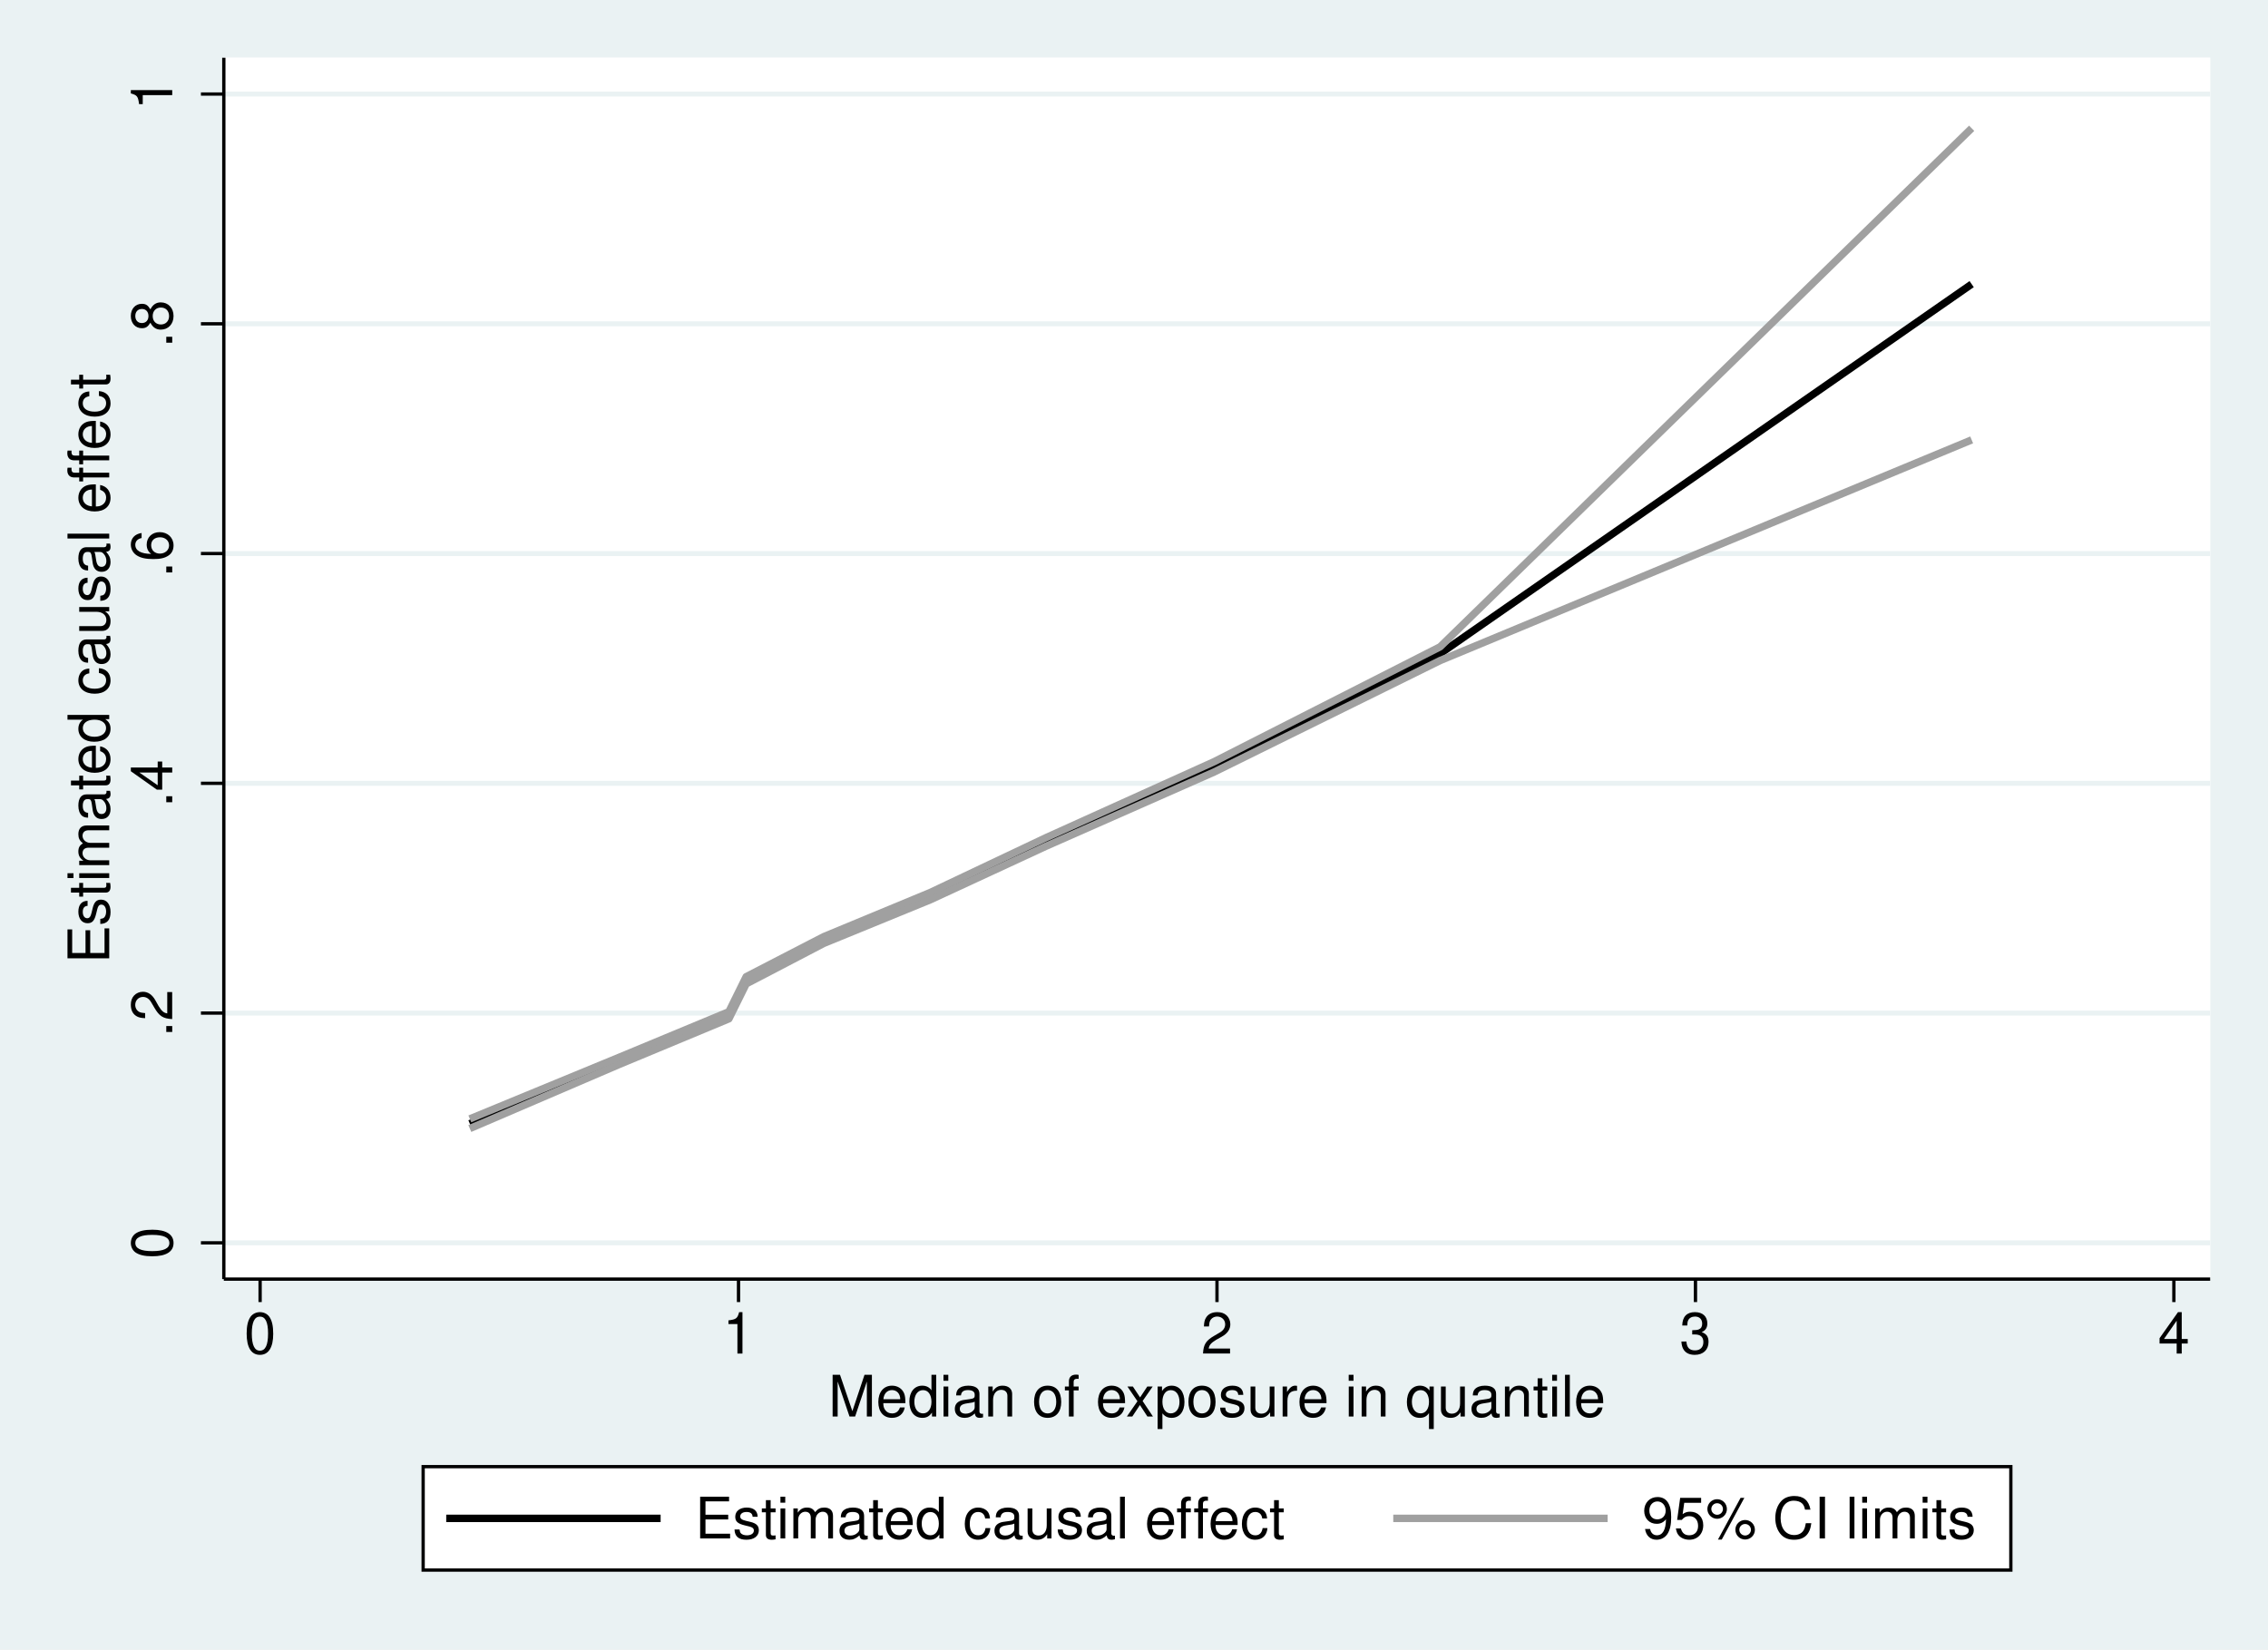
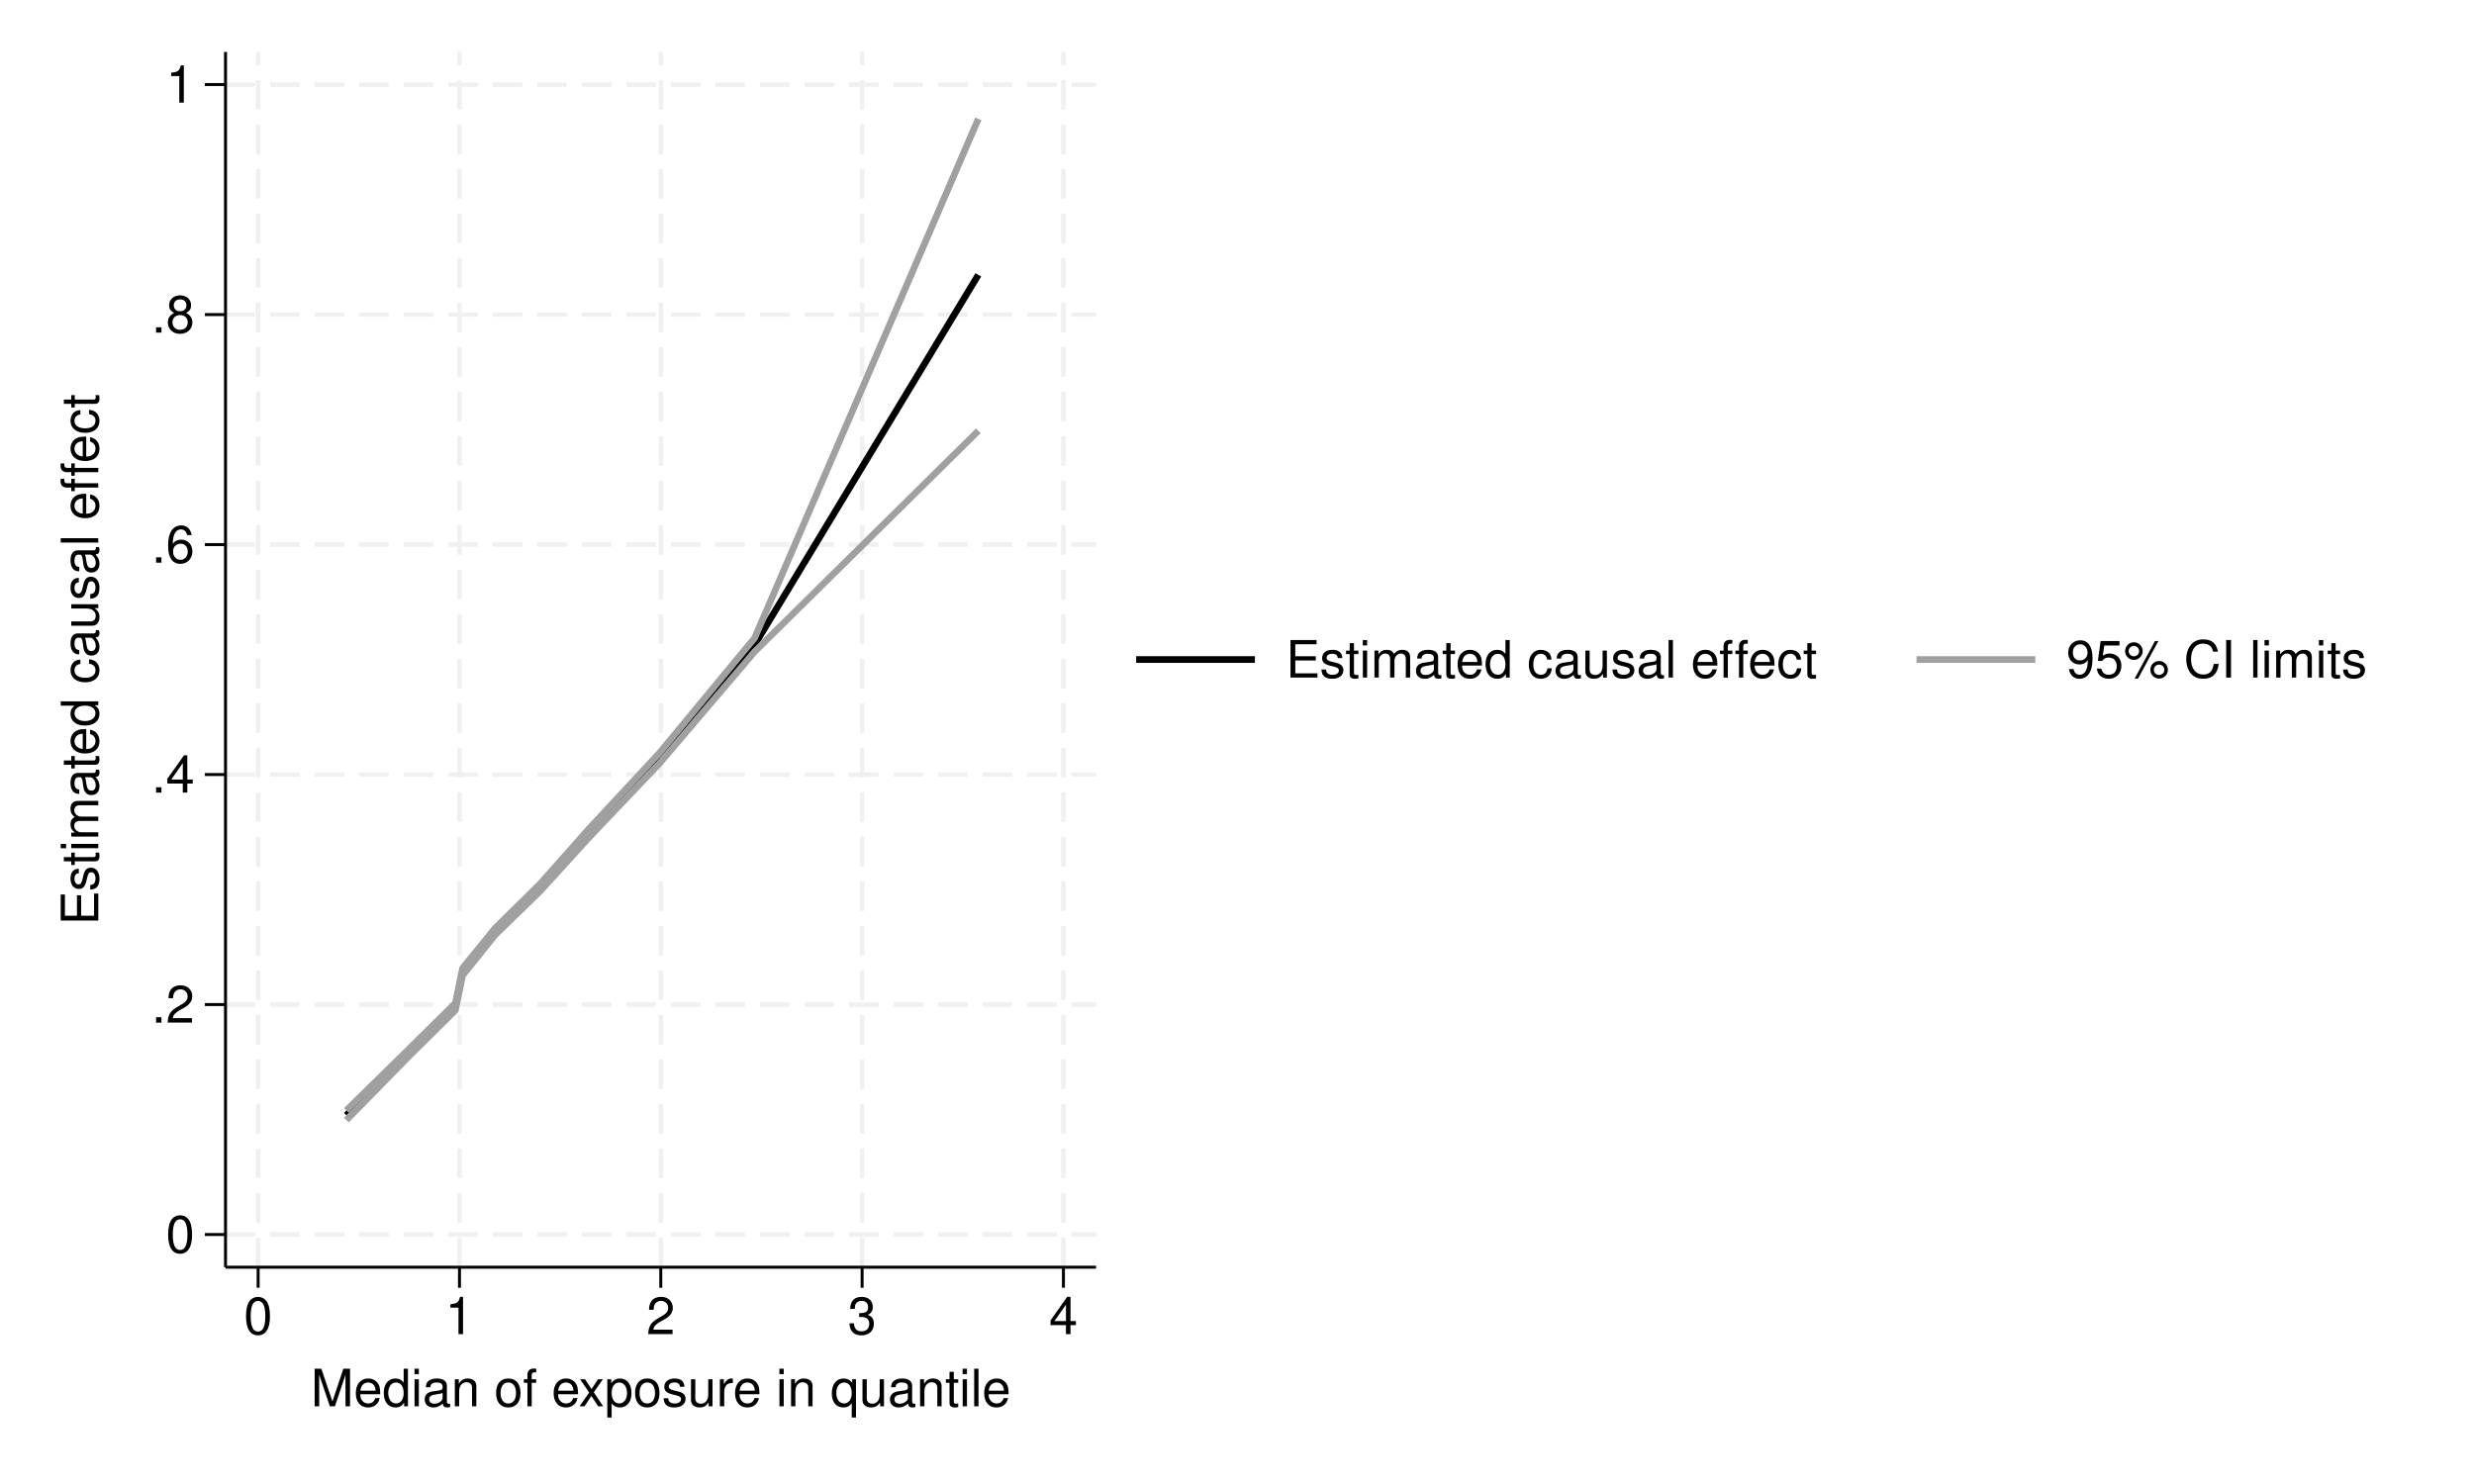
- <svg xmlns="http://www.w3.org/2000/svg" version="1.1" width="5.500in" height="4.000in" viewBox="0 0 3960 2880">
-   <rect x="0" y="0" width="3960" height="2880" style="fill:#EAF2F3;stroke:none" />
-   <rect x="0.00" y="0.00" width="3959.88" height="2880.00" style="fill:#EAF2F3" />
-   <rect x="2.88" y="2.88" width="3954.12" height="2874.24" style="fill:none;stroke:#EAF2F3;stroke-width:5.76" />
-   <rect x="390.80" y="100.86" width="3468.22" height="2132.77" style="fill:#FFFFFF" />
-   <rect x="393.68" y="103.74" width="3462.46" height="2127.01" style="fill:none;stroke:#FFFFFF;stroke-width:5.76" />
-   <line x1="390.80" y1="2170.27" x2="3859.02" y2="2170.27" style="stroke:#EAF2F3;stroke-width:8.64" />
-   <line x1="390.80" y1="1769.06" x2="3859.02" y2="1769.06" style="stroke:#EAF2F3;stroke-width:8.64" />
-   <line x1="390.80" y1="1367.85" x2="3859.02" y2="1367.85" style="stroke:#EAF2F3;stroke-width:8.64" />
-   <line x1="390.80" y1="966.64" x2="3859.02" y2="966.64" style="stroke:#EAF2F3;stroke-width:8.64" />
-   <line x1="390.80" y1="565.43" x2="3859.02" y2="565.43" style="stroke:#EAF2F3;stroke-width:8.64" />
-   <line x1="390.80" y1="164.22" x2="3859.02" y2="164.22" style="stroke:#EAF2F3;stroke-width:8.64" />
-   <path d=" M820.34 1962.24 L1081.70 1852.22 L1272.65 1772.90 L1302.84 1711.76 L1438.22 1641.47 L1624.47 1564.87 L1826.55 1470.07 L2119.84 1339.14 L2514.48 1141.51 L3442.60 496.13" stroke-linejoin="round" style="fill:none;stroke:#000000;stroke-width:12.96" />
-   <path d=" M820.34 1970.66 L1081.70 1858.54 L1272.65 1779.09 L1302.84 1718.07 L1438.22 1647.41 L1624.47 1571.18 L1826.55 1477.62 L2119.84 1348.17 L2514.48 1153.51 L3442.60 768.14" stroke-linejoin="round" style="fill:none;stroke:#A0A0A0;stroke-width:12.96" />
-   <path d=" M820.34 1953.83 L1081.70 1846.04 L1272.65 1766.71 L1302.84 1705.58 L1438.22 1635.65 L1624.47 1558.43 L1826.55 1462.65 L2119.84 1330.11 L2514.48 1129.50 L3442.60 223.99" stroke-linejoin="round" style="fill:none;stroke:#A0A0A0;stroke-width:12.96" />
-   <line x1="390.80" y1="2233.63" x2="390.80" y2="100.86" style="stroke:#000000;stroke-width:5.76" />
-   <line x1="390.80" y1="2170.27" x2="350.83" y2="2170.27" style="stroke:#000000;stroke-width:5.76" />
-   <text x="300.72" y="2170.27" style="font-family:'Helvetica';font-size:99.99px;fill:#000000" transform="rotate(-90 300.72,2170.27)" text-anchor="middle">0</text>
-   <line x1="390.80" y1="1769.06" x2="350.83" y2="1769.06" style="stroke:#000000;stroke-width:5.76" />
-   <text x="300.72" y="1769.06" style="font-family:'Helvetica';font-size:99.99px;fill:#000000" transform="rotate(-90 300.72,1769.06)" text-anchor="middle">.2</text>
-   <line x1="390.80" y1="1367.85" x2="350.83" y2="1367.85" style="stroke:#000000;stroke-width:5.76" />
-   <text x="300.72" y="1367.85" style="font-family:'Helvetica';font-size:99.99px;fill:#000000" transform="rotate(-90 300.72,1367.85)" text-anchor="middle">.4</text>
-   <line x1="390.80" y1="966.64" x2="350.83" y2="966.64" style="stroke:#000000;stroke-width:5.76" />
-   <text x="300.72" y="966.64" style="font-family:'Helvetica';font-size:99.99px;fill:#000000" transform="rotate(-90 300.72,966.64)" text-anchor="middle">.6</text>
-   <line x1="390.80" y1="565.43" x2="350.83" y2="565.43" style="stroke:#000000;stroke-width:5.76" />
-   <text x="300.72" y="565.43" style="font-family:'Helvetica';font-size:99.99px;fill:#000000" transform="rotate(-90 300.72,565.43)" text-anchor="middle">.8</text>
-   <line x1="390.80" y1="164.22" x2="350.83" y2="164.22" style="stroke:#000000;stroke-width:5.76" />
-   <text x="300.72" y="164.22" style="font-family:'Helvetica';font-size:99.99px;fill:#000000" transform="rotate(-90 300.72,164.22)" text-anchor="middle">1</text>
-   <text x="190.71" y="1167.25" style="font-family:'Helvetica';font-size:99.99px;fill:#000000" transform="rotate(-90 190.71,1167.25)" text-anchor="middle">Estimated causal effect</text>
-   <line x1="390.80" y1="2233.63" x2="3859.02" y2="2233.63" style="stroke:#000000;stroke-width:5.76" />
-   <line x1="454.16" y1="2233.63" x2="454.16" y2="2273.73" style="stroke:#000000;stroke-width:5.76" />
-   <text x="454.16" y="2363.59" style="font-family:'Helvetica';font-size:99.99px;fill:#000000" text-anchor="middle">0</text>
-   <line x1="1289.47" y1="2233.63" x2="1289.47" y2="2273.73" style="stroke:#000000;stroke-width:5.76" />
-   <text x="1289.47" y="2363.59" style="font-family:'Helvetica';font-size:99.99px;fill:#000000" text-anchor="middle">1</text>
-   <line x1="2124.91" y1="2233.63" x2="2124.91" y2="2273.73" style="stroke:#000000;stroke-width:5.76" />
-   <text x="2124.91" y="2363.59" style="font-family:'Helvetica';font-size:99.99px;fill:#000000" text-anchor="middle">2</text>
-   <line x1="2960.35" y1="2233.63" x2="2960.35" y2="2273.73" style="stroke:#000000;stroke-width:5.76" />
-   <text x="2960.35" y="2363.59" style="font-family:'Helvetica';font-size:99.99px;fill:#000000" text-anchor="middle">3</text>
-   <line x1="3795.66" y1="2233.63" x2="3795.66" y2="2273.73" style="stroke:#000000;stroke-width:5.76" />
-   <text x="3795.66" y="2363.59" style="font-family:'Helvetica';font-size:99.99px;fill:#000000" text-anchor="middle">4</text>
-   <text x="2124.91" y="2473.60" style="font-family:'Helvetica';font-size:99.99px;fill:#000000" text-anchor="middle">Median of exposure in quantile</text>
-   <rect x="735.94" y="2558.24" width="2777.94" height="186.37" style="fill:#FFFFFF" />
-   <rect x="738.82" y="2561.12" width="2772.18" height="180.61" style="fill:none;stroke:#000000;stroke-width:5.76" />
-   <line x1="779.13" y1="2651.43" x2="1153.47" y2="2651.43" style="stroke:#000000;stroke-width:12.96" />
-   <line x1="2432.68" y1="2651.43" x2="2807.02" y2="2651.43" style="stroke:#A0A0A0;stroke-width:12.96" />
-   <text x="1213.49" y="2686.46" style="font-family:'Helvetica';font-size:99.99px;fill:#000000">Estimated causal effect</text>
-   <text x="2867.04" y="2686.46" style="font-family:'Helvetica';font-size:99.99px;fill:#000000">95% CI limits</text>
+ <svg xmlns="http://www.w3.org/2000/svg" version="1.1" width="7.500in" height="4.500in" viewBox="0 0 5400 3240">
+   <rect x="0" y="0" width="5400" height="3240" style="fill:#FFFFFF;stroke:none" />
+   <rect x="0.00" y="0.00" width="5400.00" height="3240.00" style="fill:#FFFFFF" />
+   <rect x="3.24" y="3.24" width="5393.52" height="3233.52" style="fill:none;stroke:#FFFFFF;stroke-width:6.48" />
+   <rect x="492.24" y="113.40" width="1900.13" height="2653.26" style="fill:#FFFFFF" />
+   <rect x="495.48" y="116.64" width="1893.65" height="2646.78" style="fill:none;stroke:#FFFFFF;stroke-width:6.48" />
+   <line x1="492.24" y1="2695.28" x2="557.04" y2="2695.28" style="stroke:#F0F0F0;stroke-width:9.72" />
+   <line x1="589.44" y1="2695.28" x2="654.24" y2="2695.28" style="stroke:#F0F0F0;stroke-width:9.72" />
+   <line x1="686.64" y1="2695.28" x2="751.44" y2="2695.28" style="stroke:#F0F0F0;stroke-width:9.72" />
+   <line x1="783.84" y1="2695.28" x2="848.64" y2="2695.28" style="stroke:#F0F0F0;stroke-width:9.72" />
+   <line x1="881.04" y1="2695.28" x2="945.84" y2="2695.28" style="stroke:#F0F0F0;stroke-width:9.72" />
+   <line x1="978.24" y1="2695.28" x2="1043.04" y2="2695.28" style="stroke:#F0F0F0;stroke-width:9.72" />
+   <line x1="1075.44" y1="2695.28" x2="1140.24" y2="2695.28" style="stroke:#F0F0F0;stroke-width:9.72" />
+   <line x1="1172.64" y1="2695.28" x2="1237.44" y2="2695.28" style="stroke:#F0F0F0;stroke-width:9.72" />
+   <line x1="1269.84" y1="2695.28" x2="1334.64" y2="2695.28" style="stroke:#F0F0F0;stroke-width:9.72" />
+   <line x1="1367.04" y1="2695.28" x2="1431.84" y2="2695.28" style="stroke:#F0F0F0;stroke-width:9.72" />
+   <line x1="1464.24" y1="2695.28" x2="1529.04" y2="2695.28" style="stroke:#F0F0F0;stroke-width:9.72" />
+   <line x1="1561.44" y1="2695.28" x2="1626.24" y2="2695.28" style="stroke:#F0F0F0;stroke-width:9.72" />
+   <line x1="1658.64" y1="2695.28" x2="1723.44" y2="2695.28" style="stroke:#F0F0F0;stroke-width:9.72" />
+   <line x1="1755.84" y1="2695.28" x2="1820.64" y2="2695.28" style="stroke:#F0F0F0;stroke-width:9.72" />
+   <line x1="1853.04" y1="2695.28" x2="1917.84" y2="2695.28" style="stroke:#F0F0F0;stroke-width:9.72" />
+   <line x1="1950.24" y1="2695.28" x2="2015.04" y2="2695.28" style="stroke:#F0F0F0;stroke-width:9.72" />
+   <line x1="2047.44" y1="2695.28" x2="2112.24" y2="2695.28" style="stroke:#F0F0F0;stroke-width:9.72" />
+   <line x1="2144.64" y1="2695.28" x2="2209.44" y2="2695.28" style="stroke:#F0F0F0;stroke-width:9.72" />
+   <line x1="2241.84" y1="2695.28" x2="2306.64" y2="2695.28" style="stroke:#F0F0F0;stroke-width:9.72" />
+   <line x1="2339.04" y1="2695.28" x2="2392.37" y2="2695.28" style="stroke:#F0F0F0;stroke-width:9.72" />
+   <line x1="492.24" y1="2193.24" x2="557.04" y2="2193.24" style="stroke:#F0F0F0;stroke-width:9.72" />
+   <line x1="589.44" y1="2193.24" x2="654.24" y2="2193.24" style="stroke:#F0F0F0;stroke-width:9.72" />
+   <line x1="686.64" y1="2193.24" x2="751.44" y2="2193.24" style="stroke:#F0F0F0;stroke-width:9.72" />
+   <line x1="783.84" y1="2193.24" x2="848.64" y2="2193.24" style="stroke:#F0F0F0;stroke-width:9.72" />
+   <line x1="881.04" y1="2193.24" x2="945.84" y2="2193.24" style="stroke:#F0F0F0;stroke-width:9.72" />
+   <line x1="978.24" y1="2193.24" x2="1043.04" y2="2193.24" style="stroke:#F0F0F0;stroke-width:9.72" />
+   <line x1="1075.44" y1="2193.24" x2="1140.24" y2="2193.24" style="stroke:#F0F0F0;stroke-width:9.72" />
+   <line x1="1172.64" y1="2193.24" x2="1237.44" y2="2193.24" style="stroke:#F0F0F0;stroke-width:9.72" />
+   <line x1="1269.84" y1="2193.24" x2="1334.64" y2="2193.24" style="stroke:#F0F0F0;stroke-width:9.72" />
+   <line x1="1367.04" y1="2193.24" x2="1431.84" y2="2193.24" style="stroke:#F0F0F0;stroke-width:9.72" />
+   <line x1="1464.24" y1="2193.24" x2="1529.04" y2="2193.24" style="stroke:#F0F0F0;stroke-width:9.72" />
+   <line x1="1561.44" y1="2193.24" x2="1626.24" y2="2193.24" style="stroke:#F0F0F0;stroke-width:9.72" />
+   <line x1="1658.64" y1="2193.24" x2="1723.44" y2="2193.24" style="stroke:#F0F0F0;stroke-width:9.72" />
+   <line x1="1755.84" y1="2193.24" x2="1820.64" y2="2193.24" style="stroke:#F0F0F0;stroke-width:9.72" />
+   <line x1="1853.04" y1="2193.24" x2="1917.84" y2="2193.24" style="stroke:#F0F0F0;stroke-width:9.72" />
+   <line x1="1950.24" y1="2193.24" x2="2015.04" y2="2193.24" style="stroke:#F0F0F0;stroke-width:9.72" />
+   <line x1="2047.44" y1="2193.24" x2="2112.24" y2="2193.24" style="stroke:#F0F0F0;stroke-width:9.72" />
+   <line x1="2144.64" y1="2193.24" x2="2209.44" y2="2193.24" style="stroke:#F0F0F0;stroke-width:9.72" />
+   <line x1="2241.84" y1="2193.24" x2="2306.64" y2="2193.24" style="stroke:#F0F0F0;stroke-width:9.72" />
+   <line x1="2339.04" y1="2193.24" x2="2392.37" y2="2193.24" style="stroke:#F0F0F0;stroke-width:9.72" />
+   <line x1="492.24" y1="1691.04" x2="557.04" y2="1691.04" style="stroke:#F0F0F0;stroke-width:9.72" />
+   <line x1="589.44" y1="1691.04" x2="654.24" y2="1691.04" style="stroke:#F0F0F0;stroke-width:9.72" />
+   <line x1="686.64" y1="1691.04" x2="751.44" y2="1691.04" style="stroke:#F0F0F0;stroke-width:9.72" />
+   <line x1="783.84" y1="1691.04" x2="848.64" y2="1691.04" style="stroke:#F0F0F0;stroke-width:9.72" />
+   <line x1="881.04" y1="1691.04" x2="945.84" y2="1691.04" style="stroke:#F0F0F0;stroke-width:9.72" />
+   <line x1="978.24" y1="1691.04" x2="1043.04" y2="1691.04" style="stroke:#F0F0F0;stroke-width:9.72" />
+   <line x1="1075.44" y1="1691.04" x2="1140.24" y2="1691.04" style="stroke:#F0F0F0;stroke-width:9.72" />
+   <line x1="1172.64" y1="1691.04" x2="1237.44" y2="1691.04" style="stroke:#F0F0F0;stroke-width:9.72" />
+   <line x1="1269.84" y1="1691.04" x2="1334.64" y2="1691.04" style="stroke:#F0F0F0;stroke-width:9.72" />
+   <line x1="1367.04" y1="1691.04" x2="1431.84" y2="1691.04" style="stroke:#F0F0F0;stroke-width:9.72" />
+   <line x1="1464.24" y1="1691.04" x2="1529.04" y2="1691.04" style="stroke:#F0F0F0;stroke-width:9.72" />
+   <line x1="1561.44" y1="1691.04" x2="1626.24" y2="1691.04" style="stroke:#F0F0F0;stroke-width:9.72" />
+   <line x1="1658.64" y1="1691.04" x2="1723.44" y2="1691.04" style="stroke:#F0F0F0;stroke-width:9.72" />
+   <line x1="1755.84" y1="1691.04" x2="1820.64" y2="1691.04" style="stroke:#F0F0F0;stroke-width:9.72" />
+   <line x1="1853.04" y1="1691.04" x2="1917.84" y2="1691.04" style="stroke:#F0F0F0;stroke-width:9.72" />
+   <line x1="1950.24" y1="1691.04" x2="2015.04" y2="1691.04" style="stroke:#F0F0F0;stroke-width:9.72" />
+   <line x1="2047.44" y1="1691.04" x2="2112.24" y2="1691.04" style="stroke:#F0F0F0;stroke-width:9.72" />
+   <line x1="2144.64" y1="1691.04" x2="2209.44" y2="1691.04" style="stroke:#F0F0F0;stroke-width:9.72" />
+   <line x1="2241.84" y1="1691.04" x2="2306.64" y2="1691.04" style="stroke:#F0F0F0;stroke-width:9.72" />
+   <line x1="2339.04" y1="1691.04" x2="2392.37" y2="1691.04" style="stroke:#F0F0F0;stroke-width:9.72" />
+   <line x1="492.24" y1="1189.01" x2="557.04" y2="1189.01" style="stroke:#F0F0F0;stroke-width:9.72" />
+   <line x1="589.44" y1="1189.01" x2="654.24" y2="1189.01" style="stroke:#F0F0F0;stroke-width:9.72" />
+   <line x1="686.64" y1="1189.01" x2="751.44" y2="1189.01" style="stroke:#F0F0F0;stroke-width:9.72" />
+   <line x1="783.84" y1="1189.01" x2="848.64" y2="1189.01" style="stroke:#F0F0F0;stroke-width:9.72" />
+   <line x1="881.04" y1="1189.01" x2="945.84" y2="1189.01" style="stroke:#F0F0F0;stroke-width:9.72" />
+   <line x1="978.24" y1="1189.01" x2="1043.04" y2="1189.01" style="stroke:#F0F0F0;stroke-width:9.72" />
+   <line x1="1075.44" y1="1189.01" x2="1140.24" y2="1189.01" style="stroke:#F0F0F0;stroke-width:9.72" />
+   <line x1="1172.64" y1="1189.01" x2="1237.44" y2="1189.01" style="stroke:#F0F0F0;stroke-width:9.72" />
+   <line x1="1269.84" y1="1189.01" x2="1334.64" y2="1189.01" style="stroke:#F0F0F0;stroke-width:9.72" />
+   <line x1="1367.04" y1="1189.01" x2="1431.84" y2="1189.01" style="stroke:#F0F0F0;stroke-width:9.72" />
+   <line x1="1464.24" y1="1189.01" x2="1529.04" y2="1189.01" style="stroke:#F0F0F0;stroke-width:9.72" />
+   <line x1="1561.44" y1="1189.01" x2="1626.24" y2="1189.01" style="stroke:#F0F0F0;stroke-width:9.72" />
+   <line x1="1658.64" y1="1189.01" x2="1723.44" y2="1189.01" style="stroke:#F0F0F0;stroke-width:9.72" />
+   <line x1="1755.84" y1="1189.01" x2="1820.64" y2="1189.01" style="stroke:#F0F0F0;stroke-width:9.72" />
+   <line x1="1853.04" y1="1189.01" x2="1917.84" y2="1189.01" style="stroke:#F0F0F0;stroke-width:9.72" />
+   <line x1="1950.24" y1="1189.01" x2="2015.04" y2="1189.01" style="stroke:#F0F0F0;stroke-width:9.72" />
+   <line x1="2047.44" y1="1189.01" x2="2112.24" y2="1189.01" style="stroke:#F0F0F0;stroke-width:9.72" />
+   <line x1="2144.64" y1="1189.01" x2="2209.44" y2="1189.01" style="stroke:#F0F0F0;stroke-width:9.72" />
+   <line x1="2241.84" y1="1189.01" x2="2306.64" y2="1189.01" style="stroke:#F0F0F0;stroke-width:9.72" />
+   <line x1="2339.04" y1="1189.01" x2="2392.37" y2="1189.01" style="stroke:#F0F0F0;stroke-width:9.72" />
+   <line x1="492.24" y1="686.81" x2="557.04" y2="686.81" style="stroke:#F0F0F0;stroke-width:9.72" />
+   <line x1="589.44" y1="686.81" x2="654.24" y2="686.81" style="stroke:#F0F0F0;stroke-width:9.72" />
+   <line x1="686.64" y1="686.81" x2="751.44" y2="686.81" style="stroke:#F0F0F0;stroke-width:9.72" />
+   <line x1="783.84" y1="686.81" x2="848.64" y2="686.81" style="stroke:#F0F0F0;stroke-width:9.72" />
+   <line x1="881.04" y1="686.81" x2="945.84" y2="686.81" style="stroke:#F0F0F0;stroke-width:9.72" />
+   <line x1="978.24" y1="686.81" x2="1043.04" y2="686.81" style="stroke:#F0F0F0;stroke-width:9.72" />
+   <line x1="1075.44" y1="686.81" x2="1140.24" y2="686.81" style="stroke:#F0F0F0;stroke-width:9.72" />
+   <line x1="1172.64" y1="686.81" x2="1237.44" y2="686.81" style="stroke:#F0F0F0;stroke-width:9.72" />
+   <line x1="1269.84" y1="686.81" x2="1334.64" y2="686.81" style="stroke:#F0F0F0;stroke-width:9.72" />
+   <line x1="1367.04" y1="686.81" x2="1431.84" y2="686.81" style="stroke:#F0F0F0;stroke-width:9.72" />
+   <line x1="1464.24" y1="686.81" x2="1529.04" y2="686.81" style="stroke:#F0F0F0;stroke-width:9.72" />
+   <line x1="1561.44" y1="686.81" x2="1626.24" y2="686.81" style="stroke:#F0F0F0;stroke-width:9.72" />
+   <line x1="1658.64" y1="686.81" x2="1723.44" y2="686.81" style="stroke:#F0F0F0;stroke-width:9.72" />
+   <line x1="1755.84" y1="686.81" x2="1820.64" y2="686.81" style="stroke:#F0F0F0;stroke-width:9.72" />
+   <line x1="1853.04" y1="686.81" x2="1917.84" y2="686.81" style="stroke:#F0F0F0;stroke-width:9.72" />
+   <line x1="1950.24" y1="686.81" x2="2015.04" y2="686.81" style="stroke:#F0F0F0;stroke-width:9.72" />
+   <line x1="2047.44" y1="686.81" x2="2112.24" y2="686.81" style="stroke:#F0F0F0;stroke-width:9.72" />
+   <line x1="2144.64" y1="686.81" x2="2209.44" y2="686.81" style="stroke:#F0F0F0;stroke-width:9.72" />
+   <line x1="2241.84" y1="686.81" x2="2306.64" y2="686.81" style="stroke:#F0F0F0;stroke-width:9.72" />
+   <line x1="2339.04" y1="686.81" x2="2392.37" y2="686.81" style="stroke:#F0F0F0;stroke-width:9.72" />
+   <line x1="492.24" y1="184.61" x2="557.04" y2="184.61" style="stroke:#F0F0F0;stroke-width:9.72" />
+   <line x1="589.44" y1="184.61" x2="654.24" y2="184.61" style="stroke:#F0F0F0;stroke-width:9.72" />
+   <line x1="686.64" y1="184.61" x2="751.44" y2="184.61" style="stroke:#F0F0F0;stroke-width:9.72" />
+   <line x1="783.84" y1="184.61" x2="848.64" y2="184.61" style="stroke:#F0F0F0;stroke-width:9.72" />
+   <line x1="881.04" y1="184.61" x2="945.84" y2="184.61" style="stroke:#F0F0F0;stroke-width:9.72" />
+   <line x1="978.24" y1="184.61" x2="1043.04" y2="184.61" style="stroke:#F0F0F0;stroke-width:9.72" />
+   <line x1="1075.44" y1="184.61" x2="1140.24" y2="184.61" style="stroke:#F0F0F0;stroke-width:9.72" />
+   <line x1="1172.64" y1="184.61" x2="1237.44" y2="184.61" style="stroke:#F0F0F0;stroke-width:9.72" />
+   <line x1="1269.84" y1="184.61" x2="1334.64" y2="184.61" style="stroke:#F0F0F0;stroke-width:9.72" />
+   <line x1="1367.04" y1="184.61" x2="1431.84" y2="184.61" style="stroke:#F0F0F0;stroke-width:9.72" />
+   <line x1="1464.24" y1="184.61" x2="1529.04" y2="184.61" style="stroke:#F0F0F0;stroke-width:9.72" />
+   <line x1="1561.44" y1="184.61" x2="1626.24" y2="184.61" style="stroke:#F0F0F0;stroke-width:9.72" />
+   <line x1="1658.64" y1="184.61" x2="1723.44" y2="184.61" style="stroke:#F0F0F0;stroke-width:9.72" />
+   <line x1="1755.84" y1="184.61" x2="1820.64" y2="184.61" style="stroke:#F0F0F0;stroke-width:9.72" />
+   <line x1="1853.04" y1="184.61" x2="1917.84" y2="184.61" style="stroke:#F0F0F0;stroke-width:9.72" />
+   <line x1="1950.24" y1="184.61" x2="2015.04" y2="184.61" style="stroke:#F0F0F0;stroke-width:9.72" />
+   <line x1="2047.44" y1="184.61" x2="2112.24" y2="184.61" style="stroke:#F0F0F0;stroke-width:9.72" />
+   <line x1="2144.64" y1="184.61" x2="2209.44" y2="184.61" style="stroke:#F0F0F0;stroke-width:9.72" />
+   <line x1="2241.84" y1="184.61" x2="2306.64" y2="184.61" style="stroke:#F0F0F0;stroke-width:9.72" />
+   <line x1="2339.04" y1="184.61" x2="2392.37" y2="184.61" style="stroke:#F0F0F0;stroke-width:9.72" />
+   <line x1="563.46" y1="2766.66" x2="563.46" y2="2701.86" style="stroke:#F0F0F0;stroke-width:9.72" />
+   <line x1="563.46" y1="2669.46" x2="563.46" y2="2604.66" style="stroke:#F0F0F0;stroke-width:9.72" />
+   <line x1="563.46" y1="2572.26" x2="563.46" y2="2507.46" style="stroke:#F0F0F0;stroke-width:9.72" />
+   <line x1="563.46" y1="2475.06" x2="563.46" y2="2410.26" style="stroke:#F0F0F0;stroke-width:9.72" />
+   <line x1="563.46" y1="2377.86" x2="563.46" y2="2313.06" style="stroke:#F0F0F0;stroke-width:9.72" />
+   <line x1="563.46" y1="2280.66" x2="563.46" y2="2215.86" style="stroke:#F0F0F0;stroke-width:9.72" />
+   <line x1="563.46" y1="2183.46" x2="563.46" y2="2118.66" style="stroke:#F0F0F0;stroke-width:9.72" />
+   <line x1="563.46" y1="2086.26" x2="563.46" y2="2021.46" style="stroke:#F0F0F0;stroke-width:9.72" />
+   <line x1="563.46" y1="1989.06" x2="563.46" y2="1924.26" style="stroke:#F0F0F0;stroke-width:9.72" />
+   <line x1="563.46" y1="1891.86" x2="563.46" y2="1827.06" style="stroke:#F0F0F0;stroke-width:9.72" />
+   <line x1="563.46" y1="1794.66" x2="563.46" y2="1729.86" style="stroke:#F0F0F0;stroke-width:9.72" />
+   <line x1="563.46" y1="1697.46" x2="563.46" y2="1632.66" style="stroke:#F0F0F0;stroke-width:9.72" />
+   <line x1="563.46" y1="1600.26" x2="563.46" y2="1535.46" style="stroke:#F0F0F0;stroke-width:9.72" />
+   <line x1="563.46" y1="1503.06" x2="563.46" y2="1438.26" style="stroke:#F0F0F0;stroke-width:9.72" />
+   <line x1="563.46" y1="1405.86" x2="563.46" y2="1341.06" style="stroke:#F0F0F0;stroke-width:9.72" />
+   <line x1="563.46" y1="1308.66" x2="563.46" y2="1243.86" style="stroke:#F0F0F0;stroke-width:9.72" />
+   <line x1="563.46" y1="1211.46" x2="563.46" y2="1146.66" style="stroke:#F0F0F0;stroke-width:9.72" />
+   <line x1="563.46" y1="1114.26" x2="563.46" y2="1049.46" style="stroke:#F0F0F0;stroke-width:9.72" />
+   <line x1="563.46" y1="1017.06" x2="563.46" y2="952.26" style="stroke:#F0F0F0;stroke-width:9.72" />
+   <line x1="563.46" y1="919.86" x2="563.46" y2="855.06" style="stroke:#F0F0F0;stroke-width:9.72" />
+   <line x1="563.46" y1="822.66" x2="563.46" y2="757.86" style="stroke:#F0F0F0;stroke-width:9.72" />
+   <line x1="563.46" y1="725.46" x2="563.46" y2="660.66" style="stroke:#F0F0F0;stroke-width:9.72" />
+   <line x1="563.46" y1="628.26" x2="563.46" y2="563.46" style="stroke:#F0F0F0;stroke-width:9.72" />
+   <line x1="563.46" y1="531.06" x2="563.46" y2="466.26" style="stroke:#F0F0F0;stroke-width:9.72" />
+   <line x1="563.46" y1="433.86" x2="563.46" y2="369.06" style="stroke:#F0F0F0;stroke-width:9.72" />
+   <line x1="563.46" y1="336.66" x2="563.46" y2="271.86" style="stroke:#F0F0F0;stroke-width:9.72" />
+   <line x1="563.46" y1="239.46" x2="563.46" y2="174.66" style="stroke:#F0F0F0;stroke-width:9.72" />
+   <line x1="563.46" y1="142.26" x2="563.46" y2="113.40" style="stroke:#F0F0F0;stroke-width:9.72" />
+   <line x1="1002.88" y1="2766.66" x2="1002.88" y2="2701.86" style="stroke:#F0F0F0;stroke-width:9.72" />
+   <line x1="1002.88" y1="2669.46" x2="1002.88" y2="2604.66" style="stroke:#F0F0F0;stroke-width:9.72" />
+   <line x1="1002.88" y1="2572.26" x2="1002.88" y2="2507.46" style="stroke:#F0F0F0;stroke-width:9.72" />
+   <line x1="1002.88" y1="2475.06" x2="1002.88" y2="2410.26" style="stroke:#F0F0F0;stroke-width:9.72" />
+   <line x1="1002.88" y1="2377.86" x2="1002.88" y2="2313.06" style="stroke:#F0F0F0;stroke-width:9.72" />
+   <line x1="1002.88" y1="2280.66" x2="1002.88" y2="2215.86" style="stroke:#F0F0F0;stroke-width:9.72" />
+   <line x1="1002.88" y1="2183.46" x2="1002.88" y2="2118.66" style="stroke:#F0F0F0;stroke-width:9.72" />
+   <line x1="1002.88" y1="2086.26" x2="1002.88" y2="2021.46" style="stroke:#F0F0F0;stroke-width:9.72" />
+   <line x1="1002.88" y1="1989.06" x2="1002.88" y2="1924.26" style="stroke:#F0F0F0;stroke-width:9.72" />
+   <line x1="1002.88" y1="1891.86" x2="1002.88" y2="1827.06" style="stroke:#F0F0F0;stroke-width:9.72" />
+   <line x1="1002.88" y1="1794.66" x2="1002.88" y2="1729.86" style="stroke:#F0F0F0;stroke-width:9.72" />
+   <line x1="1002.88" y1="1697.46" x2="1002.88" y2="1632.66" style="stroke:#F0F0F0;stroke-width:9.72" />
+   <line x1="1002.88" y1="1600.26" x2="1002.88" y2="1535.46" style="stroke:#F0F0F0;stroke-width:9.72" />
+   <line x1="1002.88" y1="1503.06" x2="1002.88" y2="1438.26" style="stroke:#F0F0F0;stroke-width:9.72" />
+   <line x1="1002.88" y1="1405.86" x2="1002.88" y2="1341.06" style="stroke:#F0F0F0;stroke-width:9.72" />
+   <line x1="1002.88" y1="1308.66" x2="1002.88" y2="1243.86" style="stroke:#F0F0F0;stroke-width:9.72" />
+   <line x1="1002.88" y1="1211.46" x2="1002.88" y2="1146.66" style="stroke:#F0F0F0;stroke-width:9.72" />
+   <line x1="1002.88" y1="1114.26" x2="1002.88" y2="1049.46" style="stroke:#F0F0F0;stroke-width:9.72" />
+   <line x1="1002.88" y1="1017.06" x2="1002.88" y2="952.26" style="stroke:#F0F0F0;stroke-width:9.72" />
+   <line x1="1002.88" y1="919.86" x2="1002.88" y2="855.06" style="stroke:#F0F0F0;stroke-width:9.72" />
+   <line x1="1002.88" y1="822.66" x2="1002.88" y2="757.86" style="stroke:#F0F0F0;stroke-width:9.72" />
+   <line x1="1002.88" y1="725.46" x2="1002.88" y2="660.66" style="stroke:#F0F0F0;stroke-width:9.72" />
+   <line x1="1002.88" y1="628.26" x2="1002.88" y2="563.46" style="stroke:#F0F0F0;stroke-width:9.72" />
+   <line x1="1002.88" y1="531.06" x2="1002.88" y2="466.26" style="stroke:#F0F0F0;stroke-width:9.72" />
+   <line x1="1002.88" y1="433.86" x2="1002.88" y2="369.06" style="stroke:#F0F0F0;stroke-width:9.72" />
+   <line x1="1002.88" y1="336.66" x2="1002.88" y2="271.86" style="stroke:#F0F0F0;stroke-width:9.72" />
+   <line x1="1002.88" y1="239.46" x2="1002.88" y2="174.66" style="stroke:#F0F0F0;stroke-width:9.72" />
+   <line x1="1002.88" y1="142.26" x2="1002.88" y2="113.40" style="stroke:#F0F0F0;stroke-width:9.72" />
+   <line x1="1442.31" y1="2766.66" x2="1442.31" y2="2701.86" style="stroke:#F0F0F0;stroke-width:9.72" />
+   <line x1="1442.31" y1="2669.46" x2="1442.31" y2="2604.66" style="stroke:#F0F0F0;stroke-width:9.72" />
+   <line x1="1442.31" y1="2572.26" x2="1442.31" y2="2507.46" style="stroke:#F0F0F0;stroke-width:9.72" />
+   <line x1="1442.31" y1="2475.06" x2="1442.31" y2="2410.26" style="stroke:#F0F0F0;stroke-width:9.72" />
+   <line x1="1442.31" y1="2377.86" x2="1442.31" y2="2313.06" style="stroke:#F0F0F0;stroke-width:9.72" />
+   <line x1="1442.31" y1="2280.66" x2="1442.31" y2="2215.86" style="stroke:#F0F0F0;stroke-width:9.72" />
+   <line x1="1442.31" y1="2183.46" x2="1442.31" y2="2118.66" style="stroke:#F0F0F0;stroke-width:9.72" />
+   <line x1="1442.31" y1="2086.26" x2="1442.31" y2="2021.46" style="stroke:#F0F0F0;stroke-width:9.72" />
+   <line x1="1442.31" y1="1989.06" x2="1442.31" y2="1924.26" style="stroke:#F0F0F0;stroke-width:9.72" />
+   <line x1="1442.31" y1="1891.86" x2="1442.31" y2="1827.06" style="stroke:#F0F0F0;stroke-width:9.72" />
+   <line x1="1442.31" y1="1794.66" x2="1442.31" y2="1729.86" style="stroke:#F0F0F0;stroke-width:9.72" />
+   <line x1="1442.31" y1="1697.46" x2="1442.31" y2="1632.66" style="stroke:#F0F0F0;stroke-width:9.72" />
+   <line x1="1442.31" y1="1600.26" x2="1442.31" y2="1535.46" style="stroke:#F0F0F0;stroke-width:9.72" />
+   <line x1="1442.31" y1="1503.06" x2="1442.31" y2="1438.26" style="stroke:#F0F0F0;stroke-width:9.72" />
+   <line x1="1442.31" y1="1405.86" x2="1442.31" y2="1341.06" style="stroke:#F0F0F0;stroke-width:9.72" />
+   <line x1="1442.31" y1="1308.66" x2="1442.31" y2="1243.86" style="stroke:#F0F0F0;stroke-width:9.72" />
+   <line x1="1442.31" y1="1211.46" x2="1442.31" y2="1146.66" style="stroke:#F0F0F0;stroke-width:9.72" />
+   <line x1="1442.31" y1="1114.26" x2="1442.31" y2="1049.46" style="stroke:#F0F0F0;stroke-width:9.72" />
+   <line x1="1442.31" y1="1017.06" x2="1442.31" y2="952.26" style="stroke:#F0F0F0;stroke-width:9.72" />
+   <line x1="1442.31" y1="919.86" x2="1442.31" y2="855.06" style="stroke:#F0F0F0;stroke-width:9.72" />
+   <line x1="1442.31" y1="822.66" x2="1442.31" y2="757.86" style="stroke:#F0F0F0;stroke-width:9.72" />
+   <line x1="1442.31" y1="725.46" x2="1442.31" y2="660.66" style="stroke:#F0F0F0;stroke-width:9.72" />
+   <line x1="1442.31" y1="628.26" x2="1442.31" y2="563.46" style="stroke:#F0F0F0;stroke-width:9.72" />
+   <line x1="1442.31" y1="531.06" x2="1442.31" y2="466.26" style="stroke:#F0F0F0;stroke-width:9.72" />
+   <line x1="1442.31" y1="433.86" x2="1442.31" y2="369.06" style="stroke:#F0F0F0;stroke-width:9.72" />
+   <line x1="1442.31" y1="336.66" x2="1442.31" y2="271.86" style="stroke:#F0F0F0;stroke-width:9.72" />
+   <line x1="1442.31" y1="239.46" x2="1442.31" y2="174.66" style="stroke:#F0F0F0;stroke-width:9.72" />
+   <line x1="1442.31" y1="142.26" x2="1442.31" y2="113.40" style="stroke:#F0F0F0;stroke-width:9.72" />
+   <line x1="1881.73" y1="2766.66" x2="1881.73" y2="2701.86" style="stroke:#F0F0F0;stroke-width:9.72" />
+   <line x1="1881.73" y1="2669.46" x2="1881.73" y2="2604.66" style="stroke:#F0F0F0;stroke-width:9.72" />
+   <line x1="1881.73" y1="2572.26" x2="1881.73" y2="2507.46" style="stroke:#F0F0F0;stroke-width:9.72" />
+   <line x1="1881.73" y1="2475.06" x2="1881.73" y2="2410.26" style="stroke:#F0F0F0;stroke-width:9.72" />
+   <line x1="1881.73" y1="2377.86" x2="1881.73" y2="2313.06" style="stroke:#F0F0F0;stroke-width:9.72" />
+   <line x1="1881.73" y1="2280.66" x2="1881.73" y2="2215.86" style="stroke:#F0F0F0;stroke-width:9.72" />
+   <line x1="1881.73" y1="2183.46" x2="1881.73" y2="2118.66" style="stroke:#F0F0F0;stroke-width:9.72" />
+   <line x1="1881.73" y1="2086.26" x2="1881.73" y2="2021.46" style="stroke:#F0F0F0;stroke-width:9.72" />
+   <line x1="1881.73" y1="1989.06" x2="1881.73" y2="1924.26" style="stroke:#F0F0F0;stroke-width:9.72" />
+   <line x1="1881.73" y1="1891.86" x2="1881.73" y2="1827.06" style="stroke:#F0F0F0;stroke-width:9.72" />
+   <line x1="1881.73" y1="1794.66" x2="1881.73" y2="1729.86" style="stroke:#F0F0F0;stroke-width:9.72" />
+   <line x1="1881.73" y1="1697.46" x2="1881.73" y2="1632.66" style="stroke:#F0F0F0;stroke-width:9.72" />
+   <line x1="1881.73" y1="1600.26" x2="1881.73" y2="1535.46" style="stroke:#F0F0F0;stroke-width:9.72" />
+   <line x1="1881.73" y1="1503.06" x2="1881.73" y2="1438.26" style="stroke:#F0F0F0;stroke-width:9.72" />
+   <line x1="1881.73" y1="1405.86" x2="1881.73" y2="1341.06" style="stroke:#F0F0F0;stroke-width:9.72" />
+   <line x1="1881.73" y1="1308.66" x2="1881.73" y2="1243.86" style="stroke:#F0F0F0;stroke-width:9.72" />
+   <line x1="1881.73" y1="1211.46" x2="1881.73" y2="1146.66" style="stroke:#F0F0F0;stroke-width:9.72" />
+   <line x1="1881.73" y1="1114.26" x2="1881.73" y2="1049.46" style="stroke:#F0F0F0;stroke-width:9.72" />
+   <line x1="1881.73" y1="1017.06" x2="1881.73" y2="952.26" style="stroke:#F0F0F0;stroke-width:9.72" />
+   <line x1="1881.73" y1="919.86" x2="1881.73" y2="855.06" style="stroke:#F0F0F0;stroke-width:9.72" />
+   <line x1="1881.73" y1="822.66" x2="1881.73" y2="757.86" style="stroke:#F0F0F0;stroke-width:9.72" />
+   <line x1="1881.73" y1="725.46" x2="1881.73" y2="660.66" style="stroke:#F0F0F0;stroke-width:9.72" />
+   <line x1="1881.73" y1="628.26" x2="1881.73" y2="563.46" style="stroke:#F0F0F0;stroke-width:9.72" />
+   <line x1="1881.73" y1="531.06" x2="1881.73" y2="466.26" style="stroke:#F0F0F0;stroke-width:9.72" />
+   <line x1="1881.73" y1="433.86" x2="1881.73" y2="369.06" style="stroke:#F0F0F0;stroke-width:9.72" />
+   <line x1="1881.73" y1="336.66" x2="1881.73" y2="271.86" style="stroke:#F0F0F0;stroke-width:9.72" />
+   <line x1="1881.73" y1="239.46" x2="1881.73" y2="174.66" style="stroke:#F0F0F0;stroke-width:9.72" />
+   <line x1="1881.73" y1="142.26" x2="1881.73" y2="113.40" style="stroke:#F0F0F0;stroke-width:9.72" />
+   <line x1="2321.16" y1="2766.66" x2="2321.16" y2="2701.86" style="stroke:#F0F0F0;stroke-width:9.72" />
+   <line x1="2321.16" y1="2669.46" x2="2321.16" y2="2604.66" style="stroke:#F0F0F0;stroke-width:9.72" />
+   <line x1="2321.16" y1="2572.26" x2="2321.16" y2="2507.46" style="stroke:#F0F0F0;stroke-width:9.72" />
+   <line x1="2321.16" y1="2475.06" x2="2321.16" y2="2410.26" style="stroke:#F0F0F0;stroke-width:9.72" />
+   <line x1="2321.16" y1="2377.86" x2="2321.16" y2="2313.06" style="stroke:#F0F0F0;stroke-width:9.72" />
+   <line x1="2321.16" y1="2280.66" x2="2321.16" y2="2215.86" style="stroke:#F0F0F0;stroke-width:9.72" />
+   <line x1="2321.16" y1="2183.46" x2="2321.16" y2="2118.66" style="stroke:#F0F0F0;stroke-width:9.72" />
+   <line x1="2321.16" y1="2086.26" x2="2321.16" y2="2021.46" style="stroke:#F0F0F0;stroke-width:9.72" />
+   <line x1="2321.16" y1="1989.06" x2="2321.16" y2="1924.26" style="stroke:#F0F0F0;stroke-width:9.72" />
+   <line x1="2321.16" y1="1891.86" x2="2321.16" y2="1827.06" style="stroke:#F0F0F0;stroke-width:9.72" />
+   <line x1="2321.16" y1="1794.66" x2="2321.16" y2="1729.86" style="stroke:#F0F0F0;stroke-width:9.72" />
+   <line x1="2321.16" y1="1697.46" x2="2321.16" y2="1632.66" style="stroke:#F0F0F0;stroke-width:9.72" />
+   <line x1="2321.16" y1="1600.26" x2="2321.16" y2="1535.46" style="stroke:#F0F0F0;stroke-width:9.72" />
+   <line x1="2321.16" y1="1503.06" x2="2321.16" y2="1438.26" style="stroke:#F0F0F0;stroke-width:9.72" />
+   <line x1="2321.16" y1="1405.86" x2="2321.16" y2="1341.06" style="stroke:#F0F0F0;stroke-width:9.72" />
+   <line x1="2321.16" y1="1308.66" x2="2321.16" y2="1243.86" style="stroke:#F0F0F0;stroke-width:9.72" />
+   <line x1="2321.16" y1="1211.46" x2="2321.16" y2="1146.66" style="stroke:#F0F0F0;stroke-width:9.72" />
+   <line x1="2321.16" y1="1114.26" x2="2321.16" y2="1049.46" style="stroke:#F0F0F0;stroke-width:9.72" />
+   <line x1="2321.16" y1="1017.06" x2="2321.16" y2="952.26" style="stroke:#F0F0F0;stroke-width:9.72" />
+   <line x1="2321.16" y1="919.86" x2="2321.16" y2="855.06" style="stroke:#F0F0F0;stroke-width:9.72" />
+   <line x1="2321.16" y1="822.66" x2="2321.16" y2="757.86" style="stroke:#F0F0F0;stroke-width:9.72" />
+   <line x1="2321.16" y1="725.46" x2="2321.16" y2="660.66" style="stroke:#F0F0F0;stroke-width:9.72" />
+   <line x1="2321.16" y1="628.26" x2="2321.16" y2="563.46" style="stroke:#F0F0F0;stroke-width:9.72" />
+   <line x1="2321.16" y1="531.06" x2="2321.16" y2="466.26" style="stroke:#F0F0F0;stroke-width:9.72" />
+   <line x1="2321.16" y1="433.86" x2="2321.16" y2="369.06" style="stroke:#F0F0F0;stroke-width:9.72" />
+   <line x1="2321.16" y1="336.66" x2="2321.16" y2="271.86" style="stroke:#F0F0F0;stroke-width:9.72" />
+   <line x1="2321.16" y1="239.46" x2="2321.16" y2="174.66" style="stroke:#F0F0F0;stroke-width:9.72" />
+   <line x1="2321.16" y1="142.26" x2="2321.16" y2="113.40" style="stroke:#F0F0F0;stroke-width:9.72" />
+   <path d=" M756.00 2434.89 L893.53 2297.36 L993.94 2197.97 L1009.80 2121.53 L1081.01 2033.61 L1179.06 1937.59 L1285.37 1819.13 L1439.61 1655.10 L1647.17 1407.71 L2135.36 600.07" stroke-linejoin="round" style="fill:none;stroke:#000000;stroke-width:14.58" />
+   <path d=" M756.00 2445.36 L893.53 2305.13 L993.94 2205.73 L1009.80 2129.29 L1081.01 2040.86 L1179.06 1945.52 L1285.37 1828.58 L1439.61 1666.41 L1647.17 1422.73 L2135.36 940.61" stroke-linejoin="round" style="fill:none;stroke:#A0A0A0;stroke-width:14.58" />
+   <path d=" M756.00 2424.43 L893.53 2289.43 L993.94 2190.21 L1009.80 2113.59 L1081.01 2026.18 L1179.06 1929.66 L1285.37 1809.68 L1439.61 1643.79 L1647.17 1392.86 L2135.36 259.54" stroke-linejoin="round" style="fill:none;stroke:#A0A0A0;stroke-width:14.58" />
+   <line x1="492.24" y1="2766.66" x2="492.24" y2="113.40" style="stroke:#000000;stroke-width:6.48" />
+   <line x1="492.24" y1="2695.28" x2="447.19" y2="2695.28" style="stroke:#000000;stroke-width:6.48" />
+   <text x="424.74" y="2734.71" style="font-family:'Helvetica';font-size:112.56px;fill:#000000" text-anchor="end">0</text>
+   <line x1="492.24" y1="2193.24" x2="447.19" y2="2193.24" style="stroke:#000000;stroke-width:6.48" />
+   <text x="424.74" y="2232.68" style="font-family:'Helvetica';font-size:112.56px;fill:#000000" text-anchor="end">.2</text>
+   <line x1="492.24" y1="1691.04" x2="447.19" y2="1691.04" style="stroke:#000000;stroke-width:6.48" />
+   <text x="424.74" y="1730.48" style="font-family:'Helvetica';font-size:112.56px;fill:#000000" text-anchor="end">.4</text>
+   <line x1="492.24" y1="1189.01" x2="447.19" y2="1189.01" style="stroke:#000000;stroke-width:6.48" />
+   <text x="424.74" y="1228.45" style="font-family:'Helvetica';font-size:112.56px;fill:#000000" text-anchor="end">.6</text>
+   <line x1="492.24" y1="686.81" x2="447.19" y2="686.81" style="stroke:#000000;stroke-width:6.48" />
+   <text x="424.74" y="726.25" style="font-family:'Helvetica';font-size:112.56px;fill:#000000" text-anchor="end">.8</text>
+   <line x1="492.24" y1="184.61" x2="447.19" y2="184.61" style="stroke:#000000;stroke-width:6.48" />
+   <text x="424.74" y="224.05" style="font-family:'Helvetica';font-size:112.56px;fill:#000000" text-anchor="end">1</text>
+   <text x="214.55" y="1439.94" style="font-family:'Helvetica';font-size:112.56px;fill:#000000" transform="rotate(-90 214.55,1439.94)" text-anchor="middle">Estimated causal effect</text>
+   <line x1="492.24" y1="2766.66" x2="2392.37" y2="2766.66" style="stroke:#000000;stroke-width:6.48" />
+   <line x1="563.46" y1="2766.66" x2="563.46" y2="2811.54" style="stroke:#000000;stroke-width:6.48" />
+   <text x="563.46" y="2912.86" style="font-family:'Helvetica';font-size:112.56px;fill:#000000" text-anchor="middle">0</text>
+   <line x1="1002.88" y1="2766.66" x2="1002.88" y2="2811.54" style="stroke:#000000;stroke-width:6.48" />
+   <text x="1002.88" y="2912.86" style="font-family:'Helvetica';font-size:112.56px;fill:#000000" text-anchor="middle">1</text>
+   <line x1="1442.31" y1="2766.66" x2="1442.31" y2="2811.54" style="stroke:#000000;stroke-width:6.48" />
+   <text x="1442.31" y="2912.86" style="font-family:'Helvetica';font-size:112.56px;fill:#000000" text-anchor="middle">2</text>
+   <line x1="1881.73" y1="2766.66" x2="1881.73" y2="2811.54" style="stroke:#000000;stroke-width:6.48" />
+   <text x="1881.73" y="2912.86" style="font-family:'Helvetica';font-size:112.56px;fill:#000000" text-anchor="middle">3</text>
+   <line x1="2321.16" y1="2766.66" x2="2321.16" y2="2811.54" style="stroke:#000000;stroke-width:6.48" />
+   <text x="2321.16" y="2912.86" style="font-family:'Helvetica';font-size:112.56px;fill:#000000" text-anchor="middle">4</text>
+   <text x="1442.31" y="3070.31" style="font-family:'Helvetica';font-size:112.56px;fill:#000000" text-anchor="middle">Median of exposure in quantile</text>
+   <rect x="2431.35" y="1335.15" width="2816.44" height="209.76" style="fill:#FFFFFF" />
+   <rect x="2434.59" y="1338.39" width="2809.96" height="203.28" style="fill:none;stroke:#FFFFFF;stroke-width:6.48" />
+   <line x1="2479.95" y1="1439.94" x2="2739.15" y2="1439.94" style="stroke:#000000;stroke-width:14.58" />
+   <line x1="4183.31" y1="1439.94" x2="4442.51" y2="1439.94" style="stroke:#A0A0A0;stroke-width:14.58" />
+   <text x="2806.65" y="1479.38" style="font-family:'Helvetica';font-size:112.56px;fill:#000000">Estimated causal effect</text>
+   <text x="4510.01" y="1479.38" style="font-family:'Helvetica';font-size:112.56px;fill:#000000">95% CI limits</text>
</svg>
